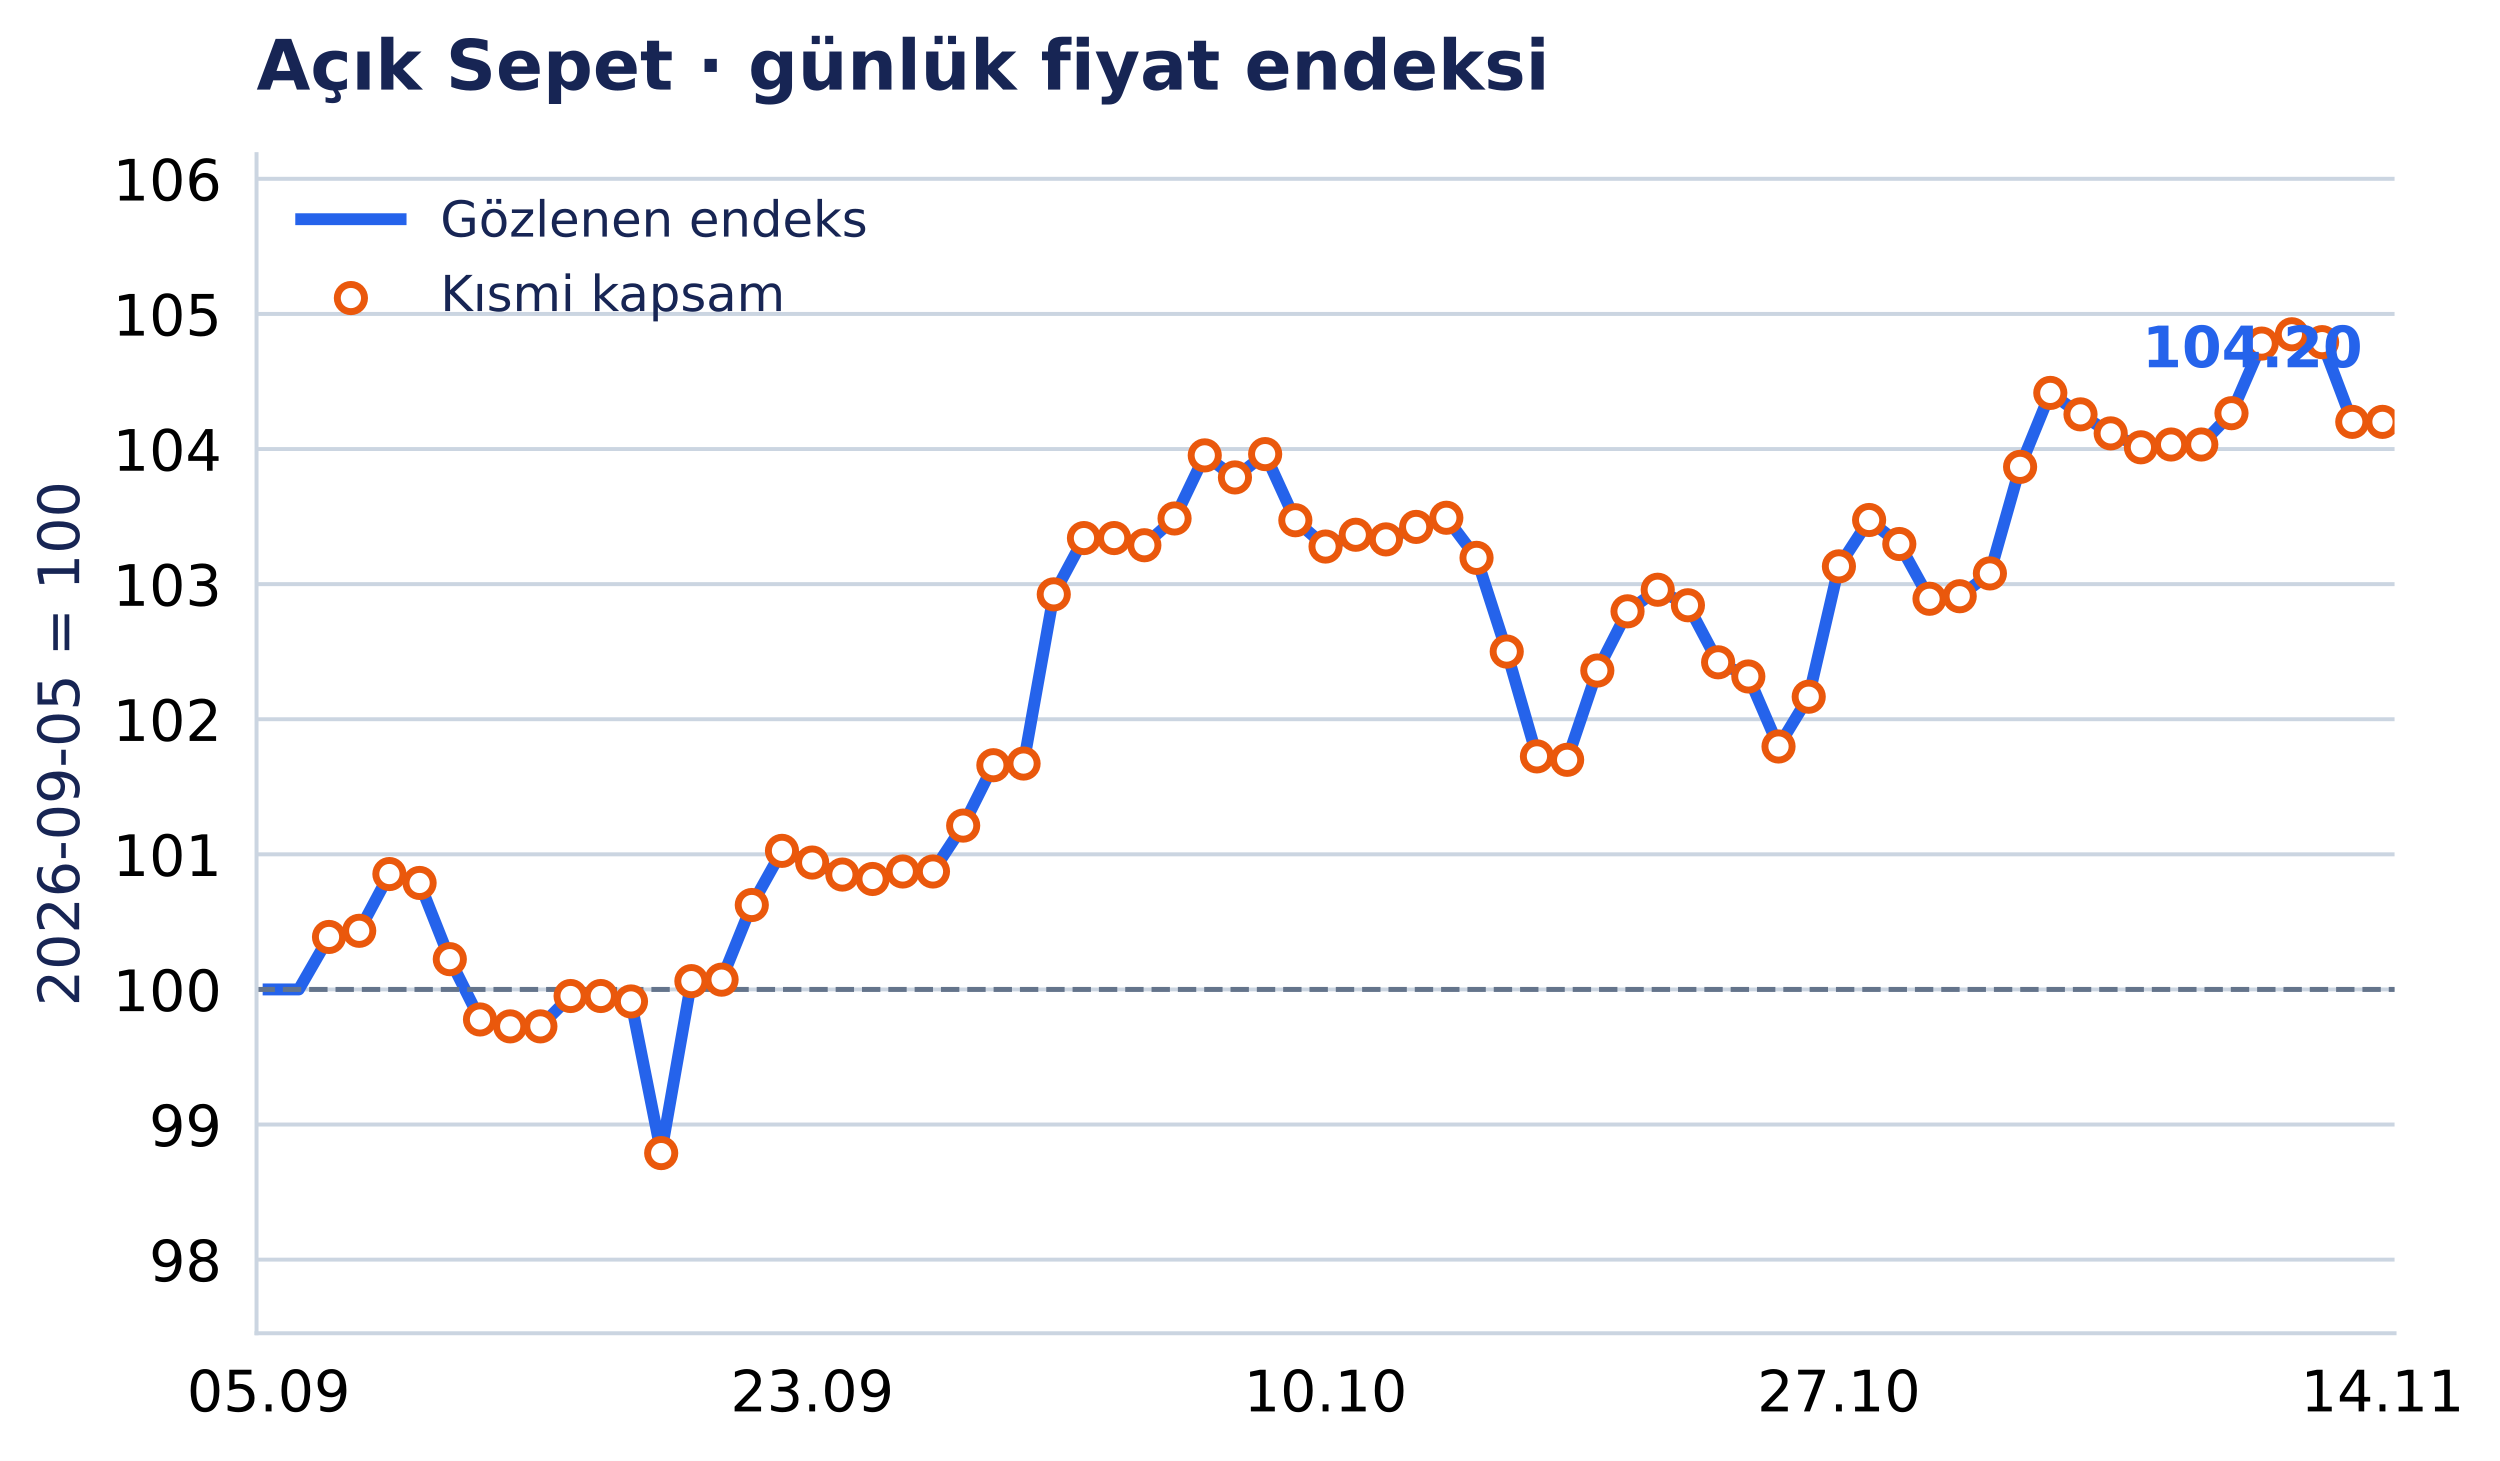
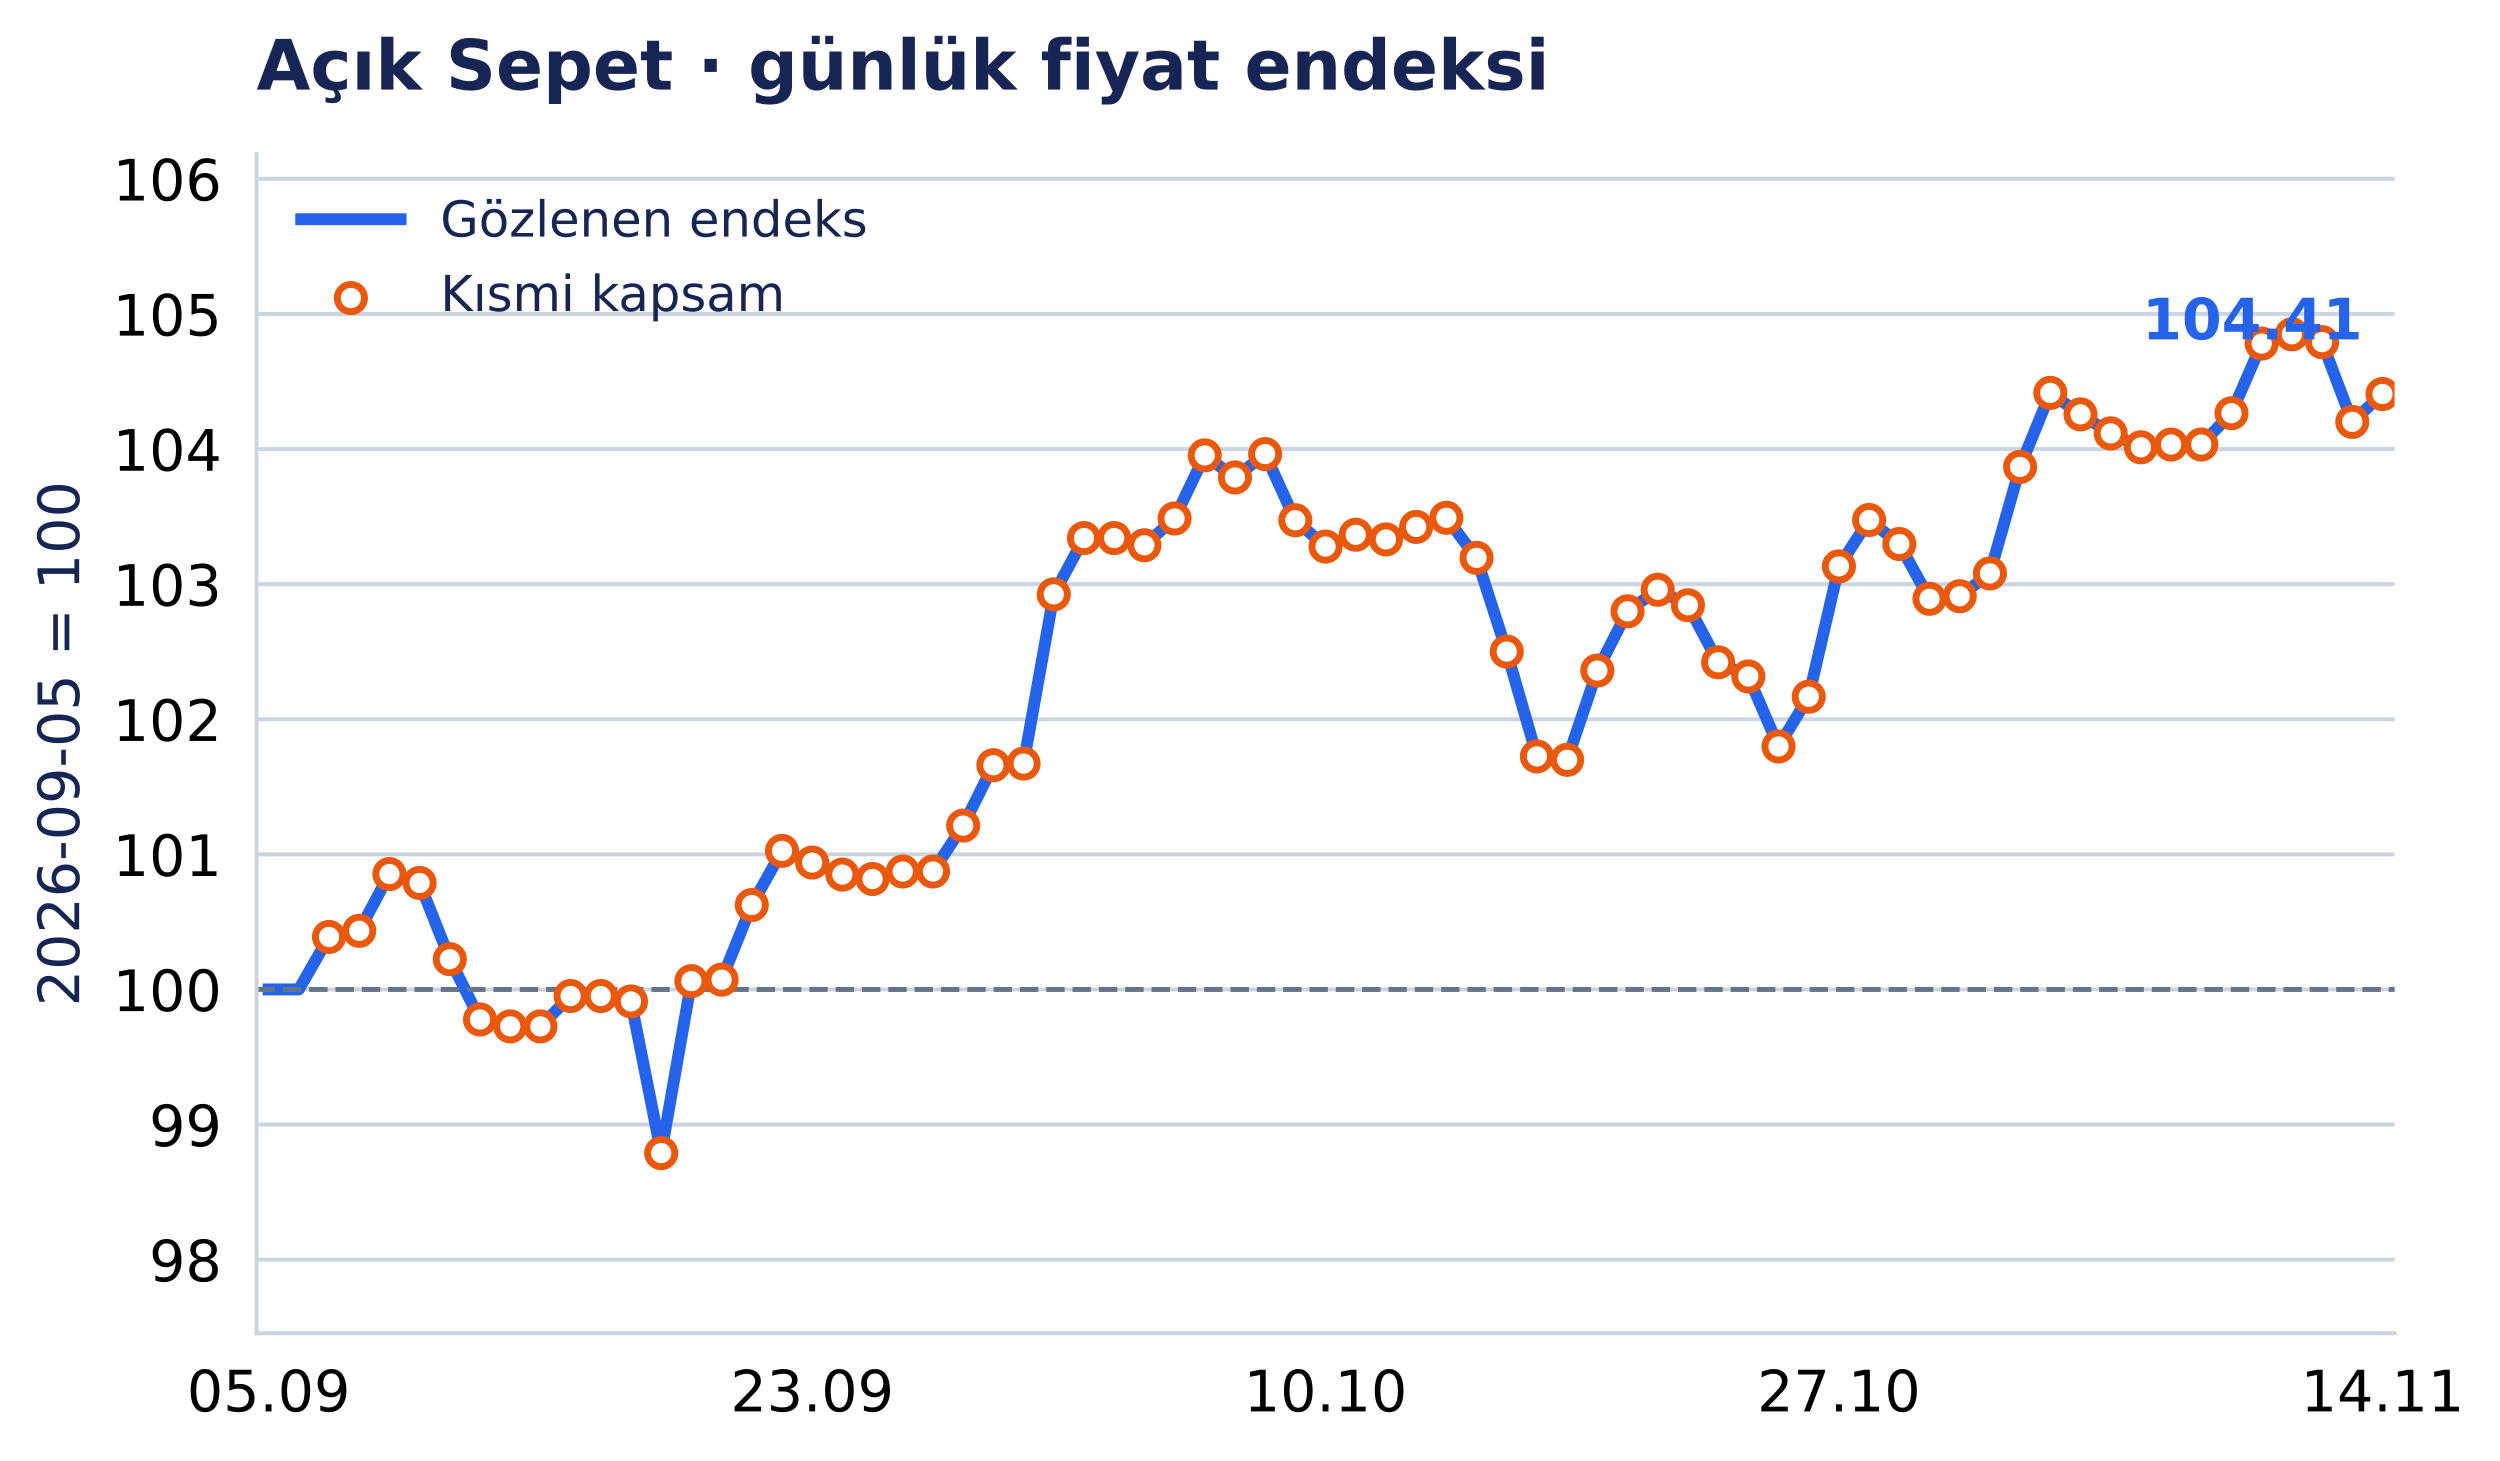
<svg xmlns="http://www.w3.org/2000/svg" xmlns:xlink="http://www.w3.org/1999/xlink" width="503.35pt" height="294.135pt" viewBox="0 0 503.35 294.135" version="1.1">
  <defs>
    <style type="text/css">*{stroke-linejoin: round; stroke-linecap: butt}</style>
  </defs>
  <g id="figure_1">
    <g id="patch_1">
      <path d="M 0 294.135 L 503.35 294.135 L 503.35 0 L 0 0 z " style="fill: #ffffff" />
    </g>
    <g id="axes_1">
      <g id="patch_2">
        <path d="M 51.651 268.435 L 482.12 268.435 L 482.12 31.035 L 51.651 31.035 z " style="fill: #ffffff" />
      </g>
      <g id="matplotlib.axis_1">
        <g id="xtick_1">
          <g id="line2d_1" />
          <g id="text_1">
            <text style="font-size: 11.5px; font-family: 'DejaVu Sans', 'Bitstream Vera Sans', 'Computer Modern Sans Serif', 'Lucida Grande', 'Verdana', 'Geneva', 'Lucid', 'Arial', 'Helvetica', 'Avant Garde', sans-serif; text-anchor: middle" x="54.083" y="284.172" transform="rotate(-0 54.08266 284.172)">05.09</text>
          </g>
        </g>
        <g id="xtick_2">
          <g id="line2d_2" />
          <g id="text_2">
            <text style="font-size: 11.5px; font-family: 'DejaVu Sans', 'Bitstream Vera Sans', 'Computer Modern Sans Serif', 'Lucida Grande', 'Verdana', 'Geneva', 'Lucid', 'Arial', 'Helvetica', 'Avant Garde', sans-serif; text-anchor: middle" x="163.524" y="284.172" transform="rotate(-0 163.5241 284.172)">23.09</text>
          </g>
        </g>
        <g id="xtick_3">
          <g id="line2d_3" />
          <g id="text_3">
            <text style="font-size: 11.5px; font-family: 'DejaVu Sans', 'Bitstream Vera Sans', 'Computer Modern Sans Serif', 'Lucida Grande', 'Verdana', 'Geneva', 'Lucid', 'Arial', 'Helvetica', 'Avant Garde', sans-serif; text-anchor: middle" x="266.886" y="284.172" transform="rotate(-0 266.8855 284.172)">10.10</text>
          </g>
        </g>
        <g id="xtick_4">
          <g id="line2d_4" />
          <g id="text_4">
            <text style="font-size: 11.5px; font-family: 'DejaVu Sans', 'Bitstream Vera Sans', 'Computer Modern Sans Serif', 'Lucida Grande', 'Verdana', 'Geneva', 'Lucid', 'Arial', 'Helvetica', 'Avant Garde', sans-serif; text-anchor: middle" x="370.247" y="284.172" transform="rotate(-0 370.2469 284.172)">27.10</text>
          </g>
        </g>
        <g id="xtick_5">
          <g id="line2d_5" />
          <g id="text_5">
            <text style="font-size: 11.5px; font-family: 'DejaVu Sans', 'Bitstream Vera Sans', 'Computer Modern Sans Serif', 'Lucida Grande', 'Verdana', 'Geneva', 'Lucid', 'Arial', 'Helvetica', 'Avant Garde', sans-serif; text-anchor: middle" x="479.688" y="284.172" transform="rotate(-0 479.6884 284.172)">14.11</text>
          </g>
        </g>
      </g>
      <g id="matplotlib.axis_2">
        <g id="ytick_1">
          <g id="line2d_6">
            <path d="M 51.651 253.613 L 482.12 253.613 " clip-path="url(#p94824def38)" style="fill: none; stroke: #cbd5e1; stroke-width: 0.8; stroke-linecap: square" />
          </g>
          <g id="line2d_7" />
          <g id="text_6">
            <text style="font-size: 11.5px; font-family: 'DejaVu Sans', 'Bitstream Vera Sans', 'Computer Modern Sans Serif', 'Lucida Grande', 'Verdana', 'Geneva', 'Lucid', 'Arial', 'Helvetica', 'Avant Garde', sans-serif; text-anchor: end" x="44.651" y="257.982" transform="rotate(-0 44.65062 257.9821)">98</text>
          </g>
        </g>
        <g id="ytick_2">
          <g id="line2d_8">
            <path d="M 51.651 226.412 L 482.12 226.412 " clip-path="url(#p94824def38)" style="fill: none; stroke: #cbd5e1; stroke-width: 0.8; stroke-linecap: square" />
          </g>
          <g id="line2d_9" />
          <g id="text_7">
            <text style="font-size: 11.5px; font-family: 'DejaVu Sans', 'Bitstream Vera Sans', 'Computer Modern Sans Serif', 'Lucida Grande', 'Verdana', 'Geneva', 'Lucid', 'Arial', 'Helvetica', 'Avant Garde', sans-serif; text-anchor: end" x="44.651" y="230.781" transform="rotate(-0 44.65062 230.7808)">99</text>
          </g>
        </g>
        <g id="ytick_3">
          <g id="line2d_10">
            <path d="M 51.651 199.211 L 482.12 199.211 " clip-path="url(#p94824def38)" style="fill: none; stroke: #cbd5e1; stroke-width: 0.8; stroke-linecap: square" />
          </g>
          <g id="line2d_11" />
          <g id="text_8">
            <text style="font-size: 11.5px; font-family: 'DejaVu Sans', 'Bitstream Vera Sans', 'Computer Modern Sans Serif', 'Lucida Grande', 'Verdana', 'Geneva', 'Lucid', 'Arial', 'Helvetica', 'Avant Garde', sans-serif; text-anchor: end" x="44.651" y="203.58" transform="rotate(-0 44.65062 203.5796)">100</text>
          </g>
        </g>
        <g id="ytick_4">
          <g id="line2d_12">
            <path d="M 51.651 172.01 L 482.12 172.01 " clip-path="url(#p94824def38)" style="fill: none; stroke: #cbd5e1; stroke-width: 0.8; stroke-linecap: square" />
          </g>
          <g id="line2d_13" />
          <g id="text_9">
            <text style="font-size: 11.5px; font-family: 'DejaVu Sans', 'Bitstream Vera Sans', 'Computer Modern Sans Serif', 'Lucida Grande', 'Verdana', 'Geneva', 'Lucid', 'Arial', 'Helvetica', 'Avant Garde', sans-serif; text-anchor: end" x="44.651" y="176.378" transform="rotate(-0 44.65062 176.3784)">101</text>
          </g>
        </g>
        <g id="ytick_5">
          <g id="line2d_14">
            <path d="M 51.651 144.809 L 482.12 144.809 " clip-path="url(#p94824def38)" style="fill: none; stroke: #cbd5e1; stroke-width: 0.8; stroke-linecap: square" />
          </g>
          <g id="line2d_15" />
          <g id="text_10">
            <text style="font-size: 11.5px; font-family: 'DejaVu Sans', 'Bitstream Vera Sans', 'Computer Modern Sans Serif', 'Lucida Grande', 'Verdana', 'Geneva', 'Lucid', 'Arial', 'Helvetica', 'Avant Garde', sans-serif; text-anchor: end" x="44.651" y="149.177" transform="rotate(-0 44.65062 149.1772)">102</text>
          </g>
        </g>
        <g id="ytick_6">
          <g id="line2d_16">
            <path d="M 51.651 117.607 L 482.12 117.607 " clip-path="url(#p94824def38)" style="fill: none; stroke: #cbd5e1; stroke-width: 0.8; stroke-linecap: square" />
          </g>
          <g id="line2d_17" />
          <g id="text_11">
            <text style="font-size: 11.5px; font-family: 'DejaVu Sans', 'Bitstream Vera Sans', 'Computer Modern Sans Serif', 'Lucida Grande', 'Verdana', 'Geneva', 'Lucid', 'Arial', 'Helvetica', 'Avant Garde', sans-serif; text-anchor: end" x="44.651" y="121.976" transform="rotate(-0 44.65062 121.976)">103</text>
          </g>
        </g>
        <g id="ytick_7">
          <g id="line2d_18">
            <path d="M 51.651 90.406 L 482.12 90.406 " clip-path="url(#p94824def38)" style="fill: none; stroke: #cbd5e1; stroke-width: 0.8; stroke-linecap: square" />
          </g>
          <g id="line2d_19" />
          <g id="text_12">
            <text style="font-size: 11.5px; font-family: 'DejaVu Sans', 'Bitstream Vera Sans', 'Computer Modern Sans Serif', 'Lucida Grande', 'Verdana', 'Geneva', 'Lucid', 'Arial', 'Helvetica', 'Avant Garde', sans-serif; text-anchor: end" x="44.651" y="94.775" transform="rotate(-0 44.65062 94.77477)">104</text>
          </g>
        </g>
        <g id="ytick_8">
          <g id="line2d_20">
            <path d="M 51.651 63.205 L 482.12 63.205 " clip-path="url(#p94824def38)" style="fill: none; stroke: #cbd5e1; stroke-width: 0.8; stroke-linecap: square" />
          </g>
          <g id="line2d_21" />
          <g id="text_13">
            <text style="font-size: 11.5px; font-family: 'DejaVu Sans', 'Bitstream Vera Sans', 'Computer Modern Sans Serif', 'Lucida Grande', 'Verdana', 'Geneva', 'Lucid', 'Arial', 'Helvetica', 'Avant Garde', sans-serif; text-anchor: end" x="44.651" y="67.574" transform="rotate(-0 44.65062 67.57356)">105</text>
          </g>
        </g>
        <g id="ytick_9">
          <g id="line2d_22">
            <path d="M 51.651 36.004 L 482.12 36.004 " clip-path="url(#p94824def38)" style="fill: none; stroke: #cbd5e1; stroke-width: 0.8; stroke-linecap: square" />
          </g>
          <g id="line2d_23" />
          <g id="text_14">
            <text style="font-size: 11.5px; font-family: 'DejaVu Sans', 'Bitstream Vera Sans', 'Computer Modern Sans Serif', 'Lucida Grande', 'Verdana', 'Geneva', 'Lucid', 'Arial', 'Helvetica', 'Avant Garde', sans-serif; text-anchor: end" x="44.651" y="40.372" transform="rotate(-0 44.65062 40.37235)">106</text>
          </g>
        </g>
        <g id="text_15">
          <text style="font-size: 11.5px; font-family: 'DejaVu Sans', 'Bitstream Vera Sans', 'Computer Modern Sans Serif', 'Lucida Grande', 'Verdana', 'Geneva', 'Lucid', 'Arial', 'Helvetica', 'Avant Garde', sans-serif; text-anchor: middle; fill: #172554" x="15.937" y="149.735" transform="rotate(-90 15.93731 149.7347)">2026-09-05 = 100</text>
        </g>
      </g>
      <g id="line2d_24">
-         <path d="M 54.083 199.211 L 60.163 199.211 L 66.243 188.646 L 72.323 187.408 L 78.403 175.981 L 84.483 177.774 L 90.563 193.118 L 96.643 205.258 L 102.723 206.651 L 108.803 206.651 L 114.883 200.538 L 120.964 200.538 L 127.044 201.632 L 133.124 232.165 L 139.204 197.541 L 145.284 197.244 L 151.364 182.216 L 157.444 171.311 L 163.524 173.666 L 169.604 176.085 L 175.684 176.974 L 181.764 175.467 L 187.844 175.467 L 193.925 166.224 L 200.005 154.068 L 206.085 153.733 L 212.165 119.669 L 218.245 108.334 L 224.325 108.334 L 230.405 109.779 L 236.485 104.39 L 242.565 91.687 L 248.645 96.127 L 254.725 91.429 L 260.805 104.744 L 266.886 110.04 L 272.966 107.668 L 279.046 108.601 L 285.126 106.088 L 291.206 104.246 L 297.286 112.319 L 303.366 131.186 L 309.446 152.292 L 315.526 152.98 L 321.606 135.005 L 327.686 123.083 L 333.766 118.739 L 339.847 121.864 L 345.927 133.349 L 352.007 136.199 L 358.087 150.3 L 364.167 140.277 L 370.247 114.03 L 376.327 104.695 L 382.407 109.531 L 388.487 120.556 L 394.567 120.045 L 400.647 115.456 L 406.727 94.002 L 412.808 79.109 L 418.888 83.429 L 424.968 87.256 L 431.048 90.061 L 437.128 89.498 L 443.208 89.498 L 449.288 83.195 L 455.368 69.176 L 461.448 67.304 L 467.528 68.885 L 473.608 84.939 L 479.688 84.939 " clip-path="url(#p94824def38)" style="fill: none; stroke: #2563eb; stroke-width: 2.4; stroke-linecap: square" />
+         <path d="M 54.083 199.211 L 60.163 199.211 L 66.243 188.646 L 72.323 187.408 L 78.403 175.981 L 84.483 177.774 L 90.563 193.118 L 96.643 205.258 L 102.723 206.651 L 108.803 206.651 L 114.883 200.538 L 120.964 200.538 L 127.044 201.632 L 133.124 232.165 L 139.204 197.541 L 145.284 197.244 L 151.364 182.216 L 157.444 171.311 L 163.524 173.666 L 169.604 176.085 L 175.684 176.974 L 181.764 175.467 L 187.844 175.467 L 193.925 166.224 L 200.005 154.068 L 206.085 153.733 L 212.165 119.669 L 218.245 108.334 L 224.325 108.334 L 230.405 109.779 L 236.485 104.39 L 242.565 91.687 L 248.645 96.127 L 254.725 91.429 L 260.805 104.744 L 266.886 110.04 L 272.966 107.668 L 279.046 108.601 L 285.126 106.088 L 291.206 104.246 L 297.286 112.319 L 303.366 131.186 L 309.446 152.292 L 315.526 152.98 L 321.606 135.005 L 327.686 123.083 L 333.766 118.739 L 339.847 121.864 L 345.927 133.349 L 352.007 136.199 L 358.087 150.3 L 364.167 140.277 L 370.247 114.03 L 376.327 104.695 L 382.407 109.531 L 388.487 120.556 L 394.567 120.045 L 400.647 115.456 L 406.727 94.002 L 412.808 79.109 L 418.888 83.429 L 424.968 87.256 L 431.048 90.061 L 437.128 89.498 L 443.208 89.498 L 449.288 83.195 L 455.368 69.176 L 461.448 67.304 L 467.528 68.885 L 473.608 84.939 L 479.688 79.33 " clip-path="url(#p94824def38)" style="fill: none; stroke: #2563eb; stroke-width: 2.4; stroke-linecap: square" />
      </g>
      <g id="line2d_25">
        <path d="M 51.651 199.211 L 482.12 199.211 " clip-path="url(#p94824def38)" style="fill: none; stroke-dasharray: 3.7,1.6; stroke-dashoffset: 0; stroke: #64748b" />
      </g>
      <g id="patch_3">
        <path d="M 51.651 268.435 L 51.651 31.035 " style="fill: none; stroke: #cbd5e1; stroke-width: 0.8; stroke-linejoin: miter; stroke-linecap: square" />
      </g>
      <g id="patch_4">
        <path d="M 51.651 268.435 L 482.12 268.435 " style="fill: none; stroke: #cbd5e1; stroke-width: 0.8; stroke-linejoin: miter; stroke-linecap: square" />
      </g>
      <g id="PathCollection_1">
        <defs>
          <path id="m3957c04aab" d="M 0 2.739 C 0.726 2.739 1.423 2.45 1.936 1.936 C 2.45 1.423 2.739 0.726 2.739 0 C 2.739 -0.726 2.45 -1.423 1.936 -1.936 C 1.423 -2.45 0.726 -2.739 0 -2.739 C -0.726 -2.739 -1.423 -2.45 -1.936 -1.936 C -2.45 -1.423 -2.739 -0.726 -2.739 0 C -2.739 0.726 -2.45 1.423 -1.936 1.936 C -1.423 2.45 -0.726 2.739 0 2.739 z " style="stroke: #ea580c; stroke-width: 1.4" />
        </defs>
        <g clip-path="url(#p94824def38)">
          <use xlink:href="#m3957c04aab" x="66.243" y="188.646" style="fill: #ffffff; stroke: #ea580c; stroke-width: 1.4" />
          <use xlink:href="#m3957c04aab" x="72.323" y="187.408" style="fill: #ffffff; stroke: #ea580c; stroke-width: 1.4" />
          <use xlink:href="#m3957c04aab" x="78.403" y="175.981" style="fill: #ffffff; stroke: #ea580c; stroke-width: 1.4" />
          <use xlink:href="#m3957c04aab" x="84.483" y="177.774" style="fill: #ffffff; stroke: #ea580c; stroke-width: 1.4" />
          <use xlink:href="#m3957c04aab" x="90.563" y="193.118" style="fill: #ffffff; stroke: #ea580c; stroke-width: 1.4" />
          <use xlink:href="#m3957c04aab" x="96.643" y="205.258" style="fill: #ffffff; stroke: #ea580c; stroke-width: 1.4" />
          <use xlink:href="#m3957c04aab" x="102.723" y="206.651" style="fill: #ffffff; stroke: #ea580c; stroke-width: 1.4" />
          <use xlink:href="#m3957c04aab" x="108.803" y="206.651" style="fill: #ffffff; stroke: #ea580c; stroke-width: 1.4" />
          <use xlink:href="#m3957c04aab" x="114.883" y="200.538" style="fill: #ffffff; stroke: #ea580c; stroke-width: 1.4" />
          <use xlink:href="#m3957c04aab" x="120.964" y="200.538" style="fill: #ffffff; stroke: #ea580c; stroke-width: 1.4" />
          <use xlink:href="#m3957c04aab" x="127.044" y="201.632" style="fill: #ffffff; stroke: #ea580c; stroke-width: 1.4" />
          <use xlink:href="#m3957c04aab" x="133.124" y="232.165" style="fill: #ffffff; stroke: #ea580c; stroke-width: 1.4" />
          <use xlink:href="#m3957c04aab" x="139.204" y="197.541" style="fill: #ffffff; stroke: #ea580c; stroke-width: 1.4" />
          <use xlink:href="#m3957c04aab" x="145.284" y="197.244" style="fill: #ffffff; stroke: #ea580c; stroke-width: 1.4" />
          <use xlink:href="#m3957c04aab" x="151.364" y="182.216" style="fill: #ffffff; stroke: #ea580c; stroke-width: 1.4" />
          <use xlink:href="#m3957c04aab" x="157.444" y="171.311" style="fill: #ffffff; stroke: #ea580c; stroke-width: 1.4" />
          <use xlink:href="#m3957c04aab" x="163.524" y="173.666" style="fill: #ffffff; stroke: #ea580c; stroke-width: 1.4" />
          <use xlink:href="#m3957c04aab" x="169.604" y="176.085" style="fill: #ffffff; stroke: #ea580c; stroke-width: 1.4" />
          <use xlink:href="#m3957c04aab" x="175.684" y="176.974" style="fill: #ffffff; stroke: #ea580c; stroke-width: 1.4" />
          <use xlink:href="#m3957c04aab" x="181.764" y="175.467" style="fill: #ffffff; stroke: #ea580c; stroke-width: 1.4" />
          <use xlink:href="#m3957c04aab" x="187.844" y="175.467" style="fill: #ffffff; stroke: #ea580c; stroke-width: 1.4" />
          <use xlink:href="#m3957c04aab" x="193.925" y="166.224" style="fill: #ffffff; stroke: #ea580c; stroke-width: 1.4" />
          <use xlink:href="#m3957c04aab" x="200.005" y="154.068" style="fill: #ffffff; stroke: #ea580c; stroke-width: 1.4" />
          <use xlink:href="#m3957c04aab" x="206.085" y="153.733" style="fill: #ffffff; stroke: #ea580c; stroke-width: 1.4" />
          <use xlink:href="#m3957c04aab" x="212.165" y="119.669" style="fill: #ffffff; stroke: #ea580c; stroke-width: 1.4" />
          <use xlink:href="#m3957c04aab" x="218.245" y="108.334" style="fill: #ffffff; stroke: #ea580c; stroke-width: 1.4" />
          <use xlink:href="#m3957c04aab" x="224.325" y="108.334" style="fill: #ffffff; stroke: #ea580c; stroke-width: 1.4" />
          <use xlink:href="#m3957c04aab" x="230.405" y="109.779" style="fill: #ffffff; stroke: #ea580c; stroke-width: 1.4" />
          <use xlink:href="#m3957c04aab" x="236.485" y="104.39" style="fill: #ffffff; stroke: #ea580c; stroke-width: 1.4" />
          <use xlink:href="#m3957c04aab" x="242.565" y="91.687" style="fill: #ffffff; stroke: #ea580c; stroke-width: 1.4" />
          <use xlink:href="#m3957c04aab" x="248.645" y="96.127" style="fill: #ffffff; stroke: #ea580c; stroke-width: 1.4" />
          <use xlink:href="#m3957c04aab" x="254.725" y="91.429" style="fill: #ffffff; stroke: #ea580c; stroke-width: 1.4" />
          <use xlink:href="#m3957c04aab" x="260.805" y="104.744" style="fill: #ffffff; stroke: #ea580c; stroke-width: 1.4" />
          <use xlink:href="#m3957c04aab" x="266.886" y="110.04" style="fill: #ffffff; stroke: #ea580c; stroke-width: 1.4" />
          <use xlink:href="#m3957c04aab" x="272.966" y="107.668" style="fill: #ffffff; stroke: #ea580c; stroke-width: 1.4" />
          <use xlink:href="#m3957c04aab" x="279.046" y="108.601" style="fill: #ffffff; stroke: #ea580c; stroke-width: 1.4" />
          <use xlink:href="#m3957c04aab" x="285.126" y="106.088" style="fill: #ffffff; stroke: #ea580c; stroke-width: 1.4" />
          <use xlink:href="#m3957c04aab" x="291.206" y="104.246" style="fill: #ffffff; stroke: #ea580c; stroke-width: 1.4" />
          <use xlink:href="#m3957c04aab" x="297.286" y="112.319" style="fill: #ffffff; stroke: #ea580c; stroke-width: 1.4" />
          <use xlink:href="#m3957c04aab" x="303.366" y="131.186" style="fill: #ffffff; stroke: #ea580c; stroke-width: 1.4" />
          <use xlink:href="#m3957c04aab" x="309.446" y="152.292" style="fill: #ffffff; stroke: #ea580c; stroke-width: 1.4" />
          <use xlink:href="#m3957c04aab" x="315.526" y="152.98" style="fill: #ffffff; stroke: #ea580c; stroke-width: 1.4" />
          <use xlink:href="#m3957c04aab" x="321.606" y="135.005" style="fill: #ffffff; stroke: #ea580c; stroke-width: 1.4" />
          <use xlink:href="#m3957c04aab" x="327.686" y="123.083" style="fill: #ffffff; stroke: #ea580c; stroke-width: 1.4" />
          <use xlink:href="#m3957c04aab" x="333.766" y="118.739" style="fill: #ffffff; stroke: #ea580c; stroke-width: 1.4" />
          <use xlink:href="#m3957c04aab" x="339.847" y="121.864" style="fill: #ffffff; stroke: #ea580c; stroke-width: 1.4" />
          <use xlink:href="#m3957c04aab" x="345.927" y="133.349" style="fill: #ffffff; stroke: #ea580c; stroke-width: 1.4" />
          <use xlink:href="#m3957c04aab" x="352.007" y="136.199" style="fill: #ffffff; stroke: #ea580c; stroke-width: 1.4" />
          <use xlink:href="#m3957c04aab" x="358.087" y="150.3" style="fill: #ffffff; stroke: #ea580c; stroke-width: 1.4" />
          <use xlink:href="#m3957c04aab" x="364.167" y="140.277" style="fill: #ffffff; stroke: #ea580c; stroke-width: 1.4" />
          <use xlink:href="#m3957c04aab" x="370.247" y="114.03" style="fill: #ffffff; stroke: #ea580c; stroke-width: 1.4" />
          <use xlink:href="#m3957c04aab" x="376.327" y="104.695" style="fill: #ffffff; stroke: #ea580c; stroke-width: 1.4" />
          <use xlink:href="#m3957c04aab" x="382.407" y="109.531" style="fill: #ffffff; stroke: #ea580c; stroke-width: 1.4" />
          <use xlink:href="#m3957c04aab" x="388.487" y="120.556" style="fill: #ffffff; stroke: #ea580c; stroke-width: 1.4" />
          <use xlink:href="#m3957c04aab" x="394.567" y="120.045" style="fill: #ffffff; stroke: #ea580c; stroke-width: 1.4" />
          <use xlink:href="#m3957c04aab" x="400.647" y="115.456" style="fill: #ffffff; stroke: #ea580c; stroke-width: 1.4" />
          <use xlink:href="#m3957c04aab" x="406.727" y="94.002" style="fill: #ffffff; stroke: #ea580c; stroke-width: 1.4" />
          <use xlink:href="#m3957c04aab" x="412.808" y="79.109" style="fill: #ffffff; stroke: #ea580c; stroke-width: 1.4" />
          <use xlink:href="#m3957c04aab" x="418.888" y="83.429" style="fill: #ffffff; stroke: #ea580c; stroke-width: 1.4" />
          <use xlink:href="#m3957c04aab" x="424.968" y="87.256" style="fill: #ffffff; stroke: #ea580c; stroke-width: 1.4" />
          <use xlink:href="#m3957c04aab" x="431.048" y="90.061" style="fill: #ffffff; stroke: #ea580c; stroke-width: 1.4" />
          <use xlink:href="#m3957c04aab" x="437.128" y="89.498" style="fill: #ffffff; stroke: #ea580c; stroke-width: 1.4" />
          <use xlink:href="#m3957c04aab" x="443.208" y="89.498" style="fill: #ffffff; stroke: #ea580c; stroke-width: 1.4" />
          <use xlink:href="#m3957c04aab" x="449.288" y="83.195" style="fill: #ffffff; stroke: #ea580c; stroke-width: 1.4" />
          <use xlink:href="#m3957c04aab" x="455.368" y="69.176" style="fill: #ffffff; stroke: #ea580c; stroke-width: 1.4" />
          <use xlink:href="#m3957c04aab" x="461.448" y="67.304" style="fill: #ffffff; stroke: #ea580c; stroke-width: 1.4" />
          <use xlink:href="#m3957c04aab" x="467.528" y="68.885" style="fill: #ffffff; stroke: #ea580c; stroke-width: 1.4" />
          <use xlink:href="#m3957c04aab" x="473.608" y="84.939" style="fill: #ffffff; stroke: #ea580c; stroke-width: 1.4" />
-           <use xlink:href="#m3957c04aab" x="479.688" y="84.939" style="fill: #ffffff; stroke: #ea580c; stroke-width: 1.4" />
+           <use xlink:href="#m3957c04aab" x="479.688" y="79.33" style="fill: #ffffff; stroke: #ea580c; stroke-width: 1.4" />
        </g>
      </g>
      <g id="text_16">
-         <text style="font-weight: 700; font-size: 11.5px; font-family: 'DejaVu Sans', 'Bitstream Vera Sans', 'Computer Modern Sans Serif', 'Lucida Grande', 'Verdana', 'Geneva', 'Lucid', 'Arial', 'Helvetica', 'Avant Garde', sans-serif; text-anchor: end; fill: #2563eb" x="475.688" y="73.939" transform="rotate(-0 475.6884 73.93868)">104.20</text>
+         <text style="font-weight: 700; font-size: 11.5px; font-family: 'DejaVu Sans', 'Bitstream Vera Sans', 'Computer Modern Sans Serif', 'Lucida Grande', 'Verdana', 'Geneva', 'Lucid', 'Arial', 'Helvetica', 'Avant Garde', sans-serif; text-anchor: end; fill: #2563eb" x="475.688" y="68.33" transform="rotate(-0 475.6884 68.32979)">104.41</text>
      </g>
      <g id="text_17">
        <text style="font-weight: 700; font-size: 14px; font-family: 'DejaVu Sans', 'Bitstream Vera Sans', 'Computer Modern Sans Serif', 'Lucida Grande', 'Verdana', 'Geneva', 'Lucid', 'Arial', 'Helvetica', 'Avant Garde', sans-serif; text-anchor: start; fill: #172554" x="51.651" y="18.035" transform="rotate(-0 51.65062 18.03469)">Açık Sepet · günlük fiyat endeksi</text>
      </g>
      <g id="legend_1">
        <g id="line2d_26">
          <path d="M 60.651 44.133 L 70.651 44.133 L 80.651 44.133 " style="fill: none; stroke: #2563eb; stroke-width: 2.4; stroke-linecap: square" />
        </g>
        <g id="text_18">
          <text style="font-size: 10px; font-family: 'DejaVu Sans', 'Bitstream Vera Sans', 'Computer Modern Sans Serif', 'Lucida Grande', 'Verdana', 'Geneva', 'Lucid', 'Arial', 'Helvetica', 'Avant Garde', sans-serif; text-anchor: start; fill: #172554" x="88.651" y="47.633" transform="rotate(-0 88.65063 47.63312)">Gözlenen endeks</text>
        </g>
        <g id="PathCollection_2">
          <g>
            <use xlink:href="#m3957c04aab" x="70.651" y="60.009" style="fill: #ffffff; stroke: #ea580c; stroke-width: 1.4" />
          </g>
        </g>
        <g id="text_19">
          <text style="font-size: 10px; font-family: 'DejaVu Sans', 'Bitstream Vera Sans', 'Computer Modern Sans Serif', 'Lucida Grande', 'Verdana', 'Geneva', 'Lucid', 'Arial', 'Helvetica', 'Avant Garde', sans-serif; text-anchor: start; fill: #172554" x="88.651" y="62.634" transform="rotate(-0 88.65063 62.63391)">Kısmi kapsam</text>
        </g>
      </g>
    </g>
  </g>
  <defs>
    <clipPath id="p94824def38">
      <rect x="51.651" y="31.035" width="430.47" height="237.4" />
    </clipPath>
  </defs>
</svg>
